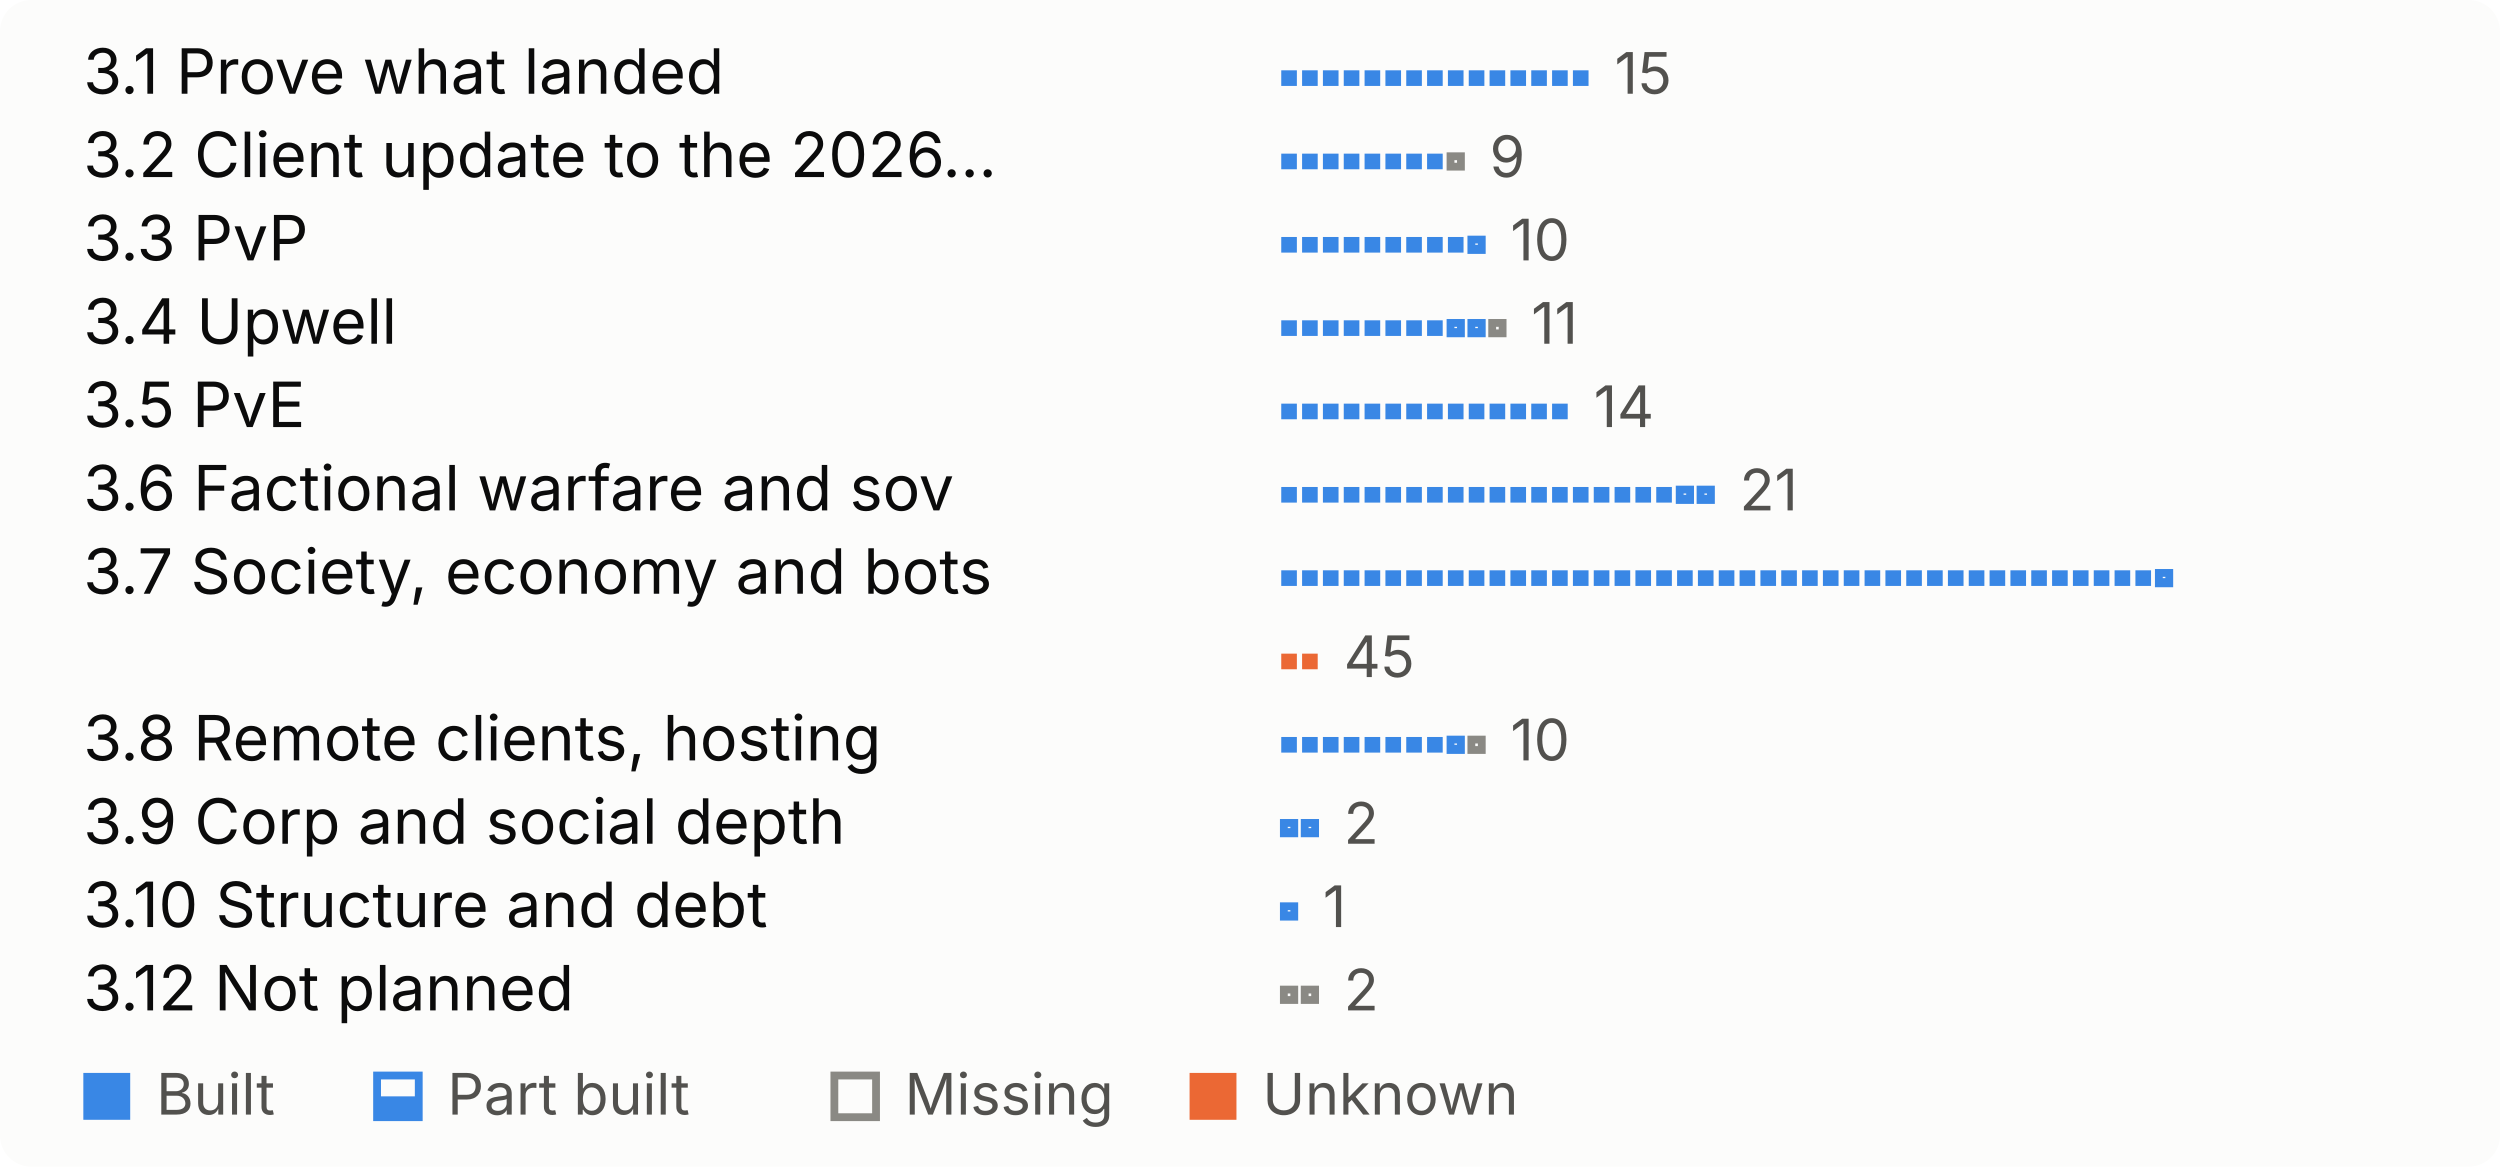
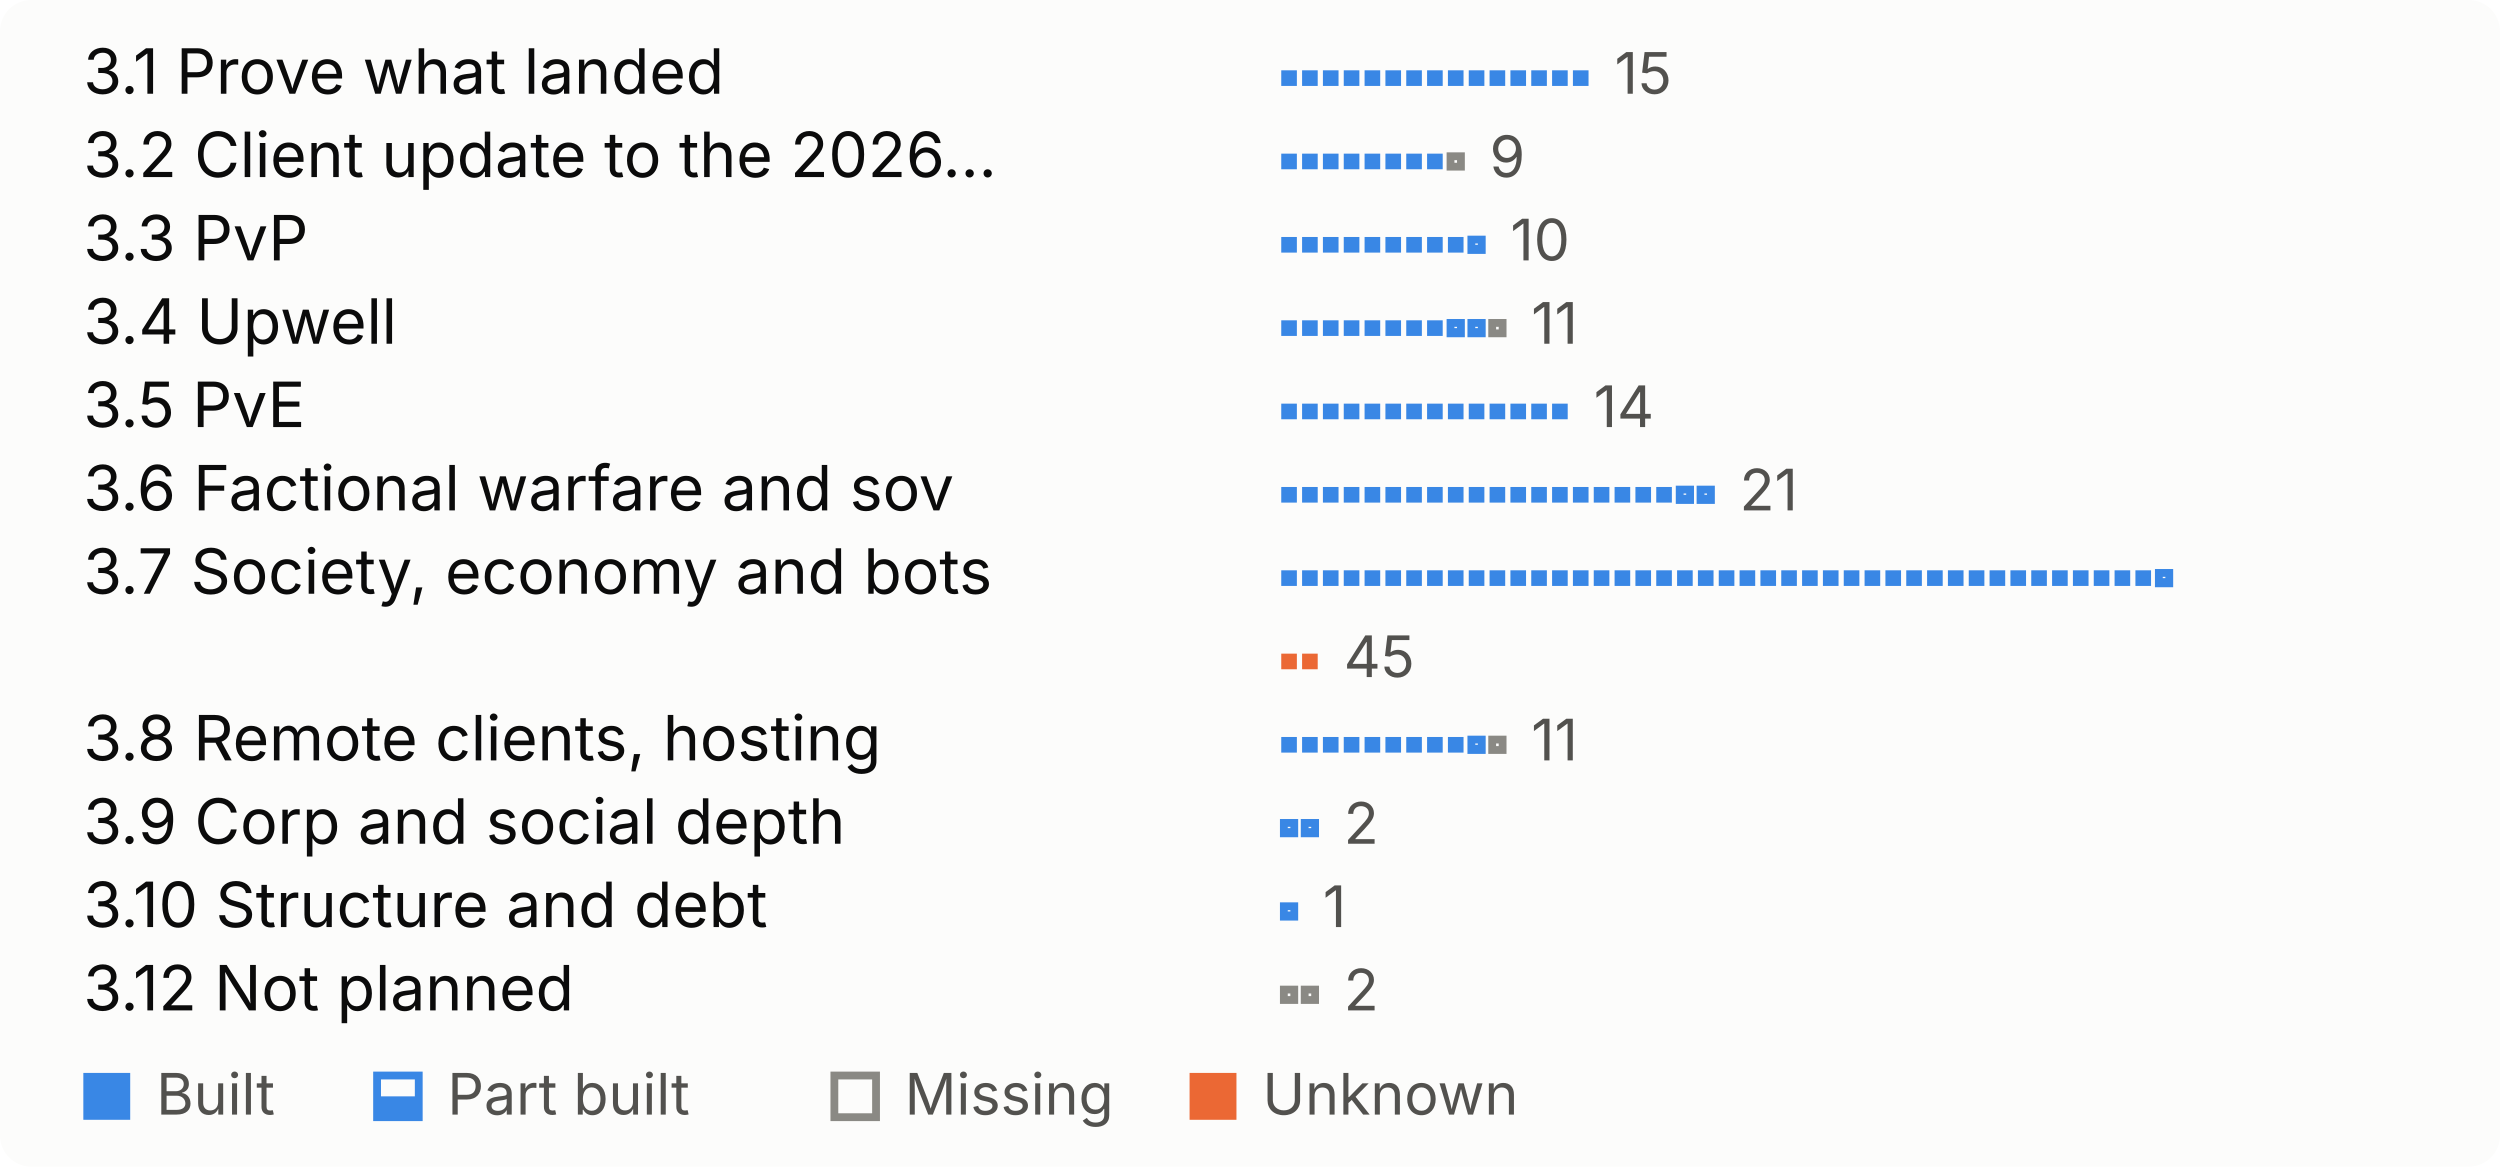
<svg xmlns="http://www.w3.org/2000/svg" width="480" height="224" viewBox="0 0 480 224" role="img" aria-label="What is left, by theme, one mark per open feature">
  <style>
.bg{fill:#fcfcfb}.t{fill:#0b0b0b}.s{fill:#52514e}.rule{fill:#e1e0d9}
.proved{fill:#184f95}.built{fill:#3987e5}.unknown{fill:#eb6834}
.part-o{fill:none;stroke:#3987e5;stroke-width:1.5}.part-f{fill:#3987e5}
.missing{fill:none;stroke:#8a8984;stroke-width:1.5}
.pass{fill:#184f95}.fail{fill:#eb6834}.none{fill:none;stroke:#8a8984;stroke-width:1.5}
@media (prefers-color-scheme:dark){
.bg{fill:#1a1a19}.t{fill:#f0efec}.s{fill:#c3c2b7}.rule{fill:#383835}
.proved{fill:#86b6ef}.built{fill:#3987e5}.unknown{fill:#d95926}
.part-o{stroke:#3987e5}.part-f{fill:#3987e5}
.missing{stroke:#8d8c85}
.pass{fill:#86b6ef}.fail{fill:#d95926}.none{stroke:#8d8c85}
}
text{font-family:system-ui,-apple-system,"Segoe UI",sans-serif;font-size:12px}
.big{font-size:26px;font-weight:600}.b{font-weight:600}.xs{font-size:11px}
</style>
  <rect width="480" height="224" rx="6" class="bg" />
  <text x="16.0" y="18.0" class="t">3.1 Prove what landed</text>
  <rect x="246.0" y="13.5" width="3" height="3" class="built" />
  <rect x="250.0" y="13.5" width="3" height="3" class="built" />
  <rect x="254.0" y="13.5" width="3" height="3" class="built" />
  <rect x="258.0" y="13.5" width="3" height="3" class="built" />
  <rect x="262.0" y="13.5" width="3" height="3" class="built" />
  <rect x="266.0" y="13.5" width="3" height="3" class="built" />
  <rect x="270.0" y="13.5" width="3" height="3" class="built" />
  <rect x="274.0" y="13.5" width="3" height="3" class="built" />
  <rect x="278.0" y="13.5" width="3" height="3" class="built" />
  <rect x="282.0" y="13.5" width="3" height="3" class="built" />
  <rect x="286.0" y="13.5" width="3" height="3" class="built" />
  <rect x="290.0" y="13.5" width="3" height="3" class="built" />
  <rect x="294.0" y="13.5" width="3" height="3" class="built" />
  <rect x="298.0" y="13.5" width="3" height="3" class="built" />
  <rect x="302.0" y="13.5" width="3" height="3" class="built" />
  <text x="310.0" y="18.0" class="s xs">15</text>
  <text x="16.0" y="34.0" class="t">3.2 Client update to the 2026…</text>
  <rect x="246.0" y="29.5" width="3" height="3" class="built" />
  <rect x="250.0" y="29.5" width="3" height="3" class="built" />
  <rect x="254.0" y="29.5" width="3" height="3" class="built" />
  <rect x="258.0" y="29.5" width="3" height="3" class="built" />
  <rect x="262.0" y="29.5" width="3" height="3" class="built" />
  <rect x="266.0" y="29.5" width="3" height="3" class="built" />
  <rect x="270.0" y="29.5" width="3" height="3" class="built" />
  <rect x="274.0" y="29.5" width="3" height="3" class="built" />
  <rect x="278.5" y="30.0" width="2" height="2" fill="none" class="missing" />
  <text x="286.0" y="34.0" class="s xs">9</text>
  <text x="16.0" y="50.0" class="t">3.3 PvP</text>
  <rect x="246.0" y="45.5" width="3" height="3" class="built" />
  <rect x="250.0" y="45.5" width="3" height="3" class="built" />
  <rect x="254.0" y="45.5" width="3" height="3" class="built" />
  <rect x="258.0" y="45.5" width="3" height="3" class="built" />
  <rect x="262.0" y="45.5" width="3" height="3" class="built" />
  <rect x="266.0" y="45.5" width="3" height="3" class="built" />
  <rect x="270.0" y="45.5" width="3" height="3" class="built" />
  <rect x="274.0" y="45.5" width="3" height="3" class="built" />
  <rect x="278.0" y="45.5" width="3" height="3" class="built" />
  <rect x="282.5" y="46.0" width="2" height="2" fill="none" class="part-o" />
  <rect x="282.0" y="47.0" width="3" height="1.5" class="part-f" />
  <text x="290.0" y="50.0" class="s xs">10</text>
  <text x="16.0" y="66.0" class="t">3.4 Upwell</text>
  <rect x="246.0" y="61.5" width="3" height="3" class="built" />
  <rect x="250.0" y="61.5" width="3" height="3" class="built" />
  <rect x="254.0" y="61.5" width="3" height="3" class="built" />
  <rect x="258.0" y="61.5" width="3" height="3" class="built" />
  <rect x="262.0" y="61.5" width="3" height="3" class="built" />
  <rect x="266.0" y="61.5" width="3" height="3" class="built" />
  <rect x="270.0" y="61.5" width="3" height="3" class="built" />
  <rect x="274.0" y="61.5" width="3" height="3" class="built" />
  <rect x="278.5" y="62.0" width="2" height="2" fill="none" class="part-o" />
  <rect x="278.0" y="63.0" width="3" height="1.5" class="part-f" />
  <rect x="282.5" y="62.0" width="2" height="2" fill="none" class="part-o" />
  <rect x="282.0" y="63.0" width="3" height="1.5" class="part-f" />
  <rect x="286.5" y="62.0" width="2" height="2" fill="none" class="missing" />
  <text x="294.0" y="66.0" class="s xs">11</text>
  <text x="16.0" y="82.0" class="t">3.5 PvE</text>
  <rect x="246.0" y="77.5" width="3" height="3" class="built" />
  <rect x="250.0" y="77.5" width="3" height="3" class="built" />
  <rect x="254.0" y="77.5" width="3" height="3" class="built" />
  <rect x="258.0" y="77.5" width="3" height="3" class="built" />
  <rect x="262.0" y="77.5" width="3" height="3" class="built" />
  <rect x="266.0" y="77.5" width="3" height="3" class="built" />
  <rect x="270.0" y="77.5" width="3" height="3" class="built" />
  <rect x="274.0" y="77.5" width="3" height="3" class="built" />
  <rect x="278.0" y="77.5" width="3" height="3" class="built" />
  <rect x="282.0" y="77.5" width="3" height="3" class="built" />
  <rect x="286.0" y="77.5" width="3" height="3" class="built" />
  <rect x="290.0" y="77.5" width="3" height="3" class="built" />
  <rect x="294.0" y="77.5" width="3" height="3" class="built" />
  <rect x="298.0" y="77.5" width="3" height="3" class="built" />
  <text x="306.0" y="82.0" class="s xs">14</text>
  <text x="16.0" y="98.0" class="t">3.6 Factional warfare and sov</text>
  <rect x="246.0" y="93.5" width="3" height="3" class="built" />
  <rect x="250.0" y="93.5" width="3" height="3" class="built" />
  <rect x="254.0" y="93.5" width="3" height="3" class="built" />
  <rect x="258.0" y="93.5" width="3" height="3" class="built" />
  <rect x="262.0" y="93.5" width="3" height="3" class="built" />
  <rect x="266.0" y="93.5" width="3" height="3" class="built" />
  <rect x="270.0" y="93.5" width="3" height="3" class="built" />
  <rect x="274.0" y="93.5" width="3" height="3" class="built" />
  <rect x="278.0" y="93.5" width="3" height="3" class="built" />
  <rect x="282.0" y="93.5" width="3" height="3" class="built" />
  <rect x="286.0" y="93.5" width="3" height="3" class="built" />
  <rect x="290.0" y="93.5" width="3" height="3" class="built" />
  <rect x="294.0" y="93.5" width="3" height="3" class="built" />
  <rect x="298.0" y="93.5" width="3" height="3" class="built" />
  <rect x="302.0" y="93.5" width="3" height="3" class="built" />
  <rect x="306.0" y="93.5" width="3" height="3" class="built" />
  <rect x="310.0" y="93.5" width="3" height="3" class="built" />
  <rect x="314.0" y="93.5" width="3" height="3" class="built" />
  <rect x="318.0" y="93.5" width="3" height="3" class="built" />
  <rect x="322.5" y="94.0" width="2" height="2" fill="none" class="part-o" />
  <rect x="322.0" y="95.0" width="3" height="1.5" class="part-f" />
  <rect x="326.5" y="94.0" width="2" height="2" fill="none" class="part-o" />
  <rect x="326.0" y="95.0" width="3" height="1.5" class="part-f" />
  <text x="334.0" y="98.0" class="s xs">21</text>
  <text x="16.0" y="114.0" class="t">3.7 Society, economy and bots</text>
  <rect x="246.0" y="109.5" width="3" height="3" class="built" />
  <rect x="250.0" y="109.5" width="3" height="3" class="built" />
  <rect x="254.0" y="109.5" width="3" height="3" class="built" />
  <rect x="258.0" y="109.5" width="3" height="3" class="built" />
  <rect x="262.0" y="109.5" width="3" height="3" class="built" />
  <rect x="266.0" y="109.5" width="3" height="3" class="built" />
  <rect x="270.0" y="109.5" width="3" height="3" class="built" />
  <rect x="274.0" y="109.5" width="3" height="3" class="built" />
  <rect x="278.0" y="109.5" width="3" height="3" class="built" />
  <rect x="282.0" y="109.5" width="3" height="3" class="built" />
  <rect x="286.0" y="109.5" width="3" height="3" class="built" />
  <rect x="290.0" y="109.5" width="3" height="3" class="built" />
  <rect x="294.0" y="109.5" width="3" height="3" class="built" />
  <rect x="298.0" y="109.5" width="3" height="3" class="built" />
  <rect x="302.0" y="109.5" width="3" height="3" class="built" />
  <rect x="306.0" y="109.5" width="3" height="3" class="built" />
  <rect x="310.0" y="109.5" width="3" height="3" class="built" />
  <rect x="314.0" y="109.5" width="3" height="3" class="built" />
  <rect x="318.0" y="109.5" width="3" height="3" class="built" />
  <rect x="322.0" y="109.5" width="3" height="3" class="built" />
  <rect x="326.0" y="109.5" width="3" height="3" class="built" />
  <rect x="330.0" y="109.5" width="3" height="3" class="built" />
  <rect x="334.0" y="109.5" width="3" height="3" class="built" />
  <rect x="338.0" y="109.5" width="3" height="3" class="built" />
  <rect x="342.0" y="109.5" width="3" height="3" class="built" />
  <rect x="346.0" y="109.5" width="3" height="3" class="built" />
  <rect x="350.0" y="109.5" width="3" height="3" class="built" />
  <rect x="354.0" y="109.5" width="3" height="3" class="built" />
  <rect x="358.0" y="109.5" width="3" height="3" class="built" />
  <rect x="362.0" y="109.5" width="3" height="3" class="built" />
  <rect x="366.0" y="109.5" width="3" height="3" class="built" />
  <rect x="370.0" y="109.5" width="3" height="3" class="built" />
  <rect x="374.0" y="109.5" width="3" height="3" class="built" />
  <rect x="378.0" y="109.5" width="3" height="3" class="built" />
  <rect x="382.0" y="109.5" width="3" height="3" class="built" />
  <rect x="386.0" y="109.5" width="3" height="3" class="built" />
  <rect x="390.0" y="109.5" width="3" height="3" class="built" />
  <rect x="394.0" y="109.5" width="3" height="3" class="built" />
  <rect x="398.0" y="109.5" width="3" height="3" class="built" />
  <rect x="402.0" y="109.5" width="3" height="3" class="built" />
  <rect x="406.0" y="109.5" width="3" height="3" class="built" />
  <rect x="410.0" y="109.5" width="3" height="3" class="built" />
  <rect x="414.5" y="110.0" width="2" height="2" fill="none" class="part-o" />
  <rect x="414.0" y="111.0" width="3" height="1.5" class="part-f" />
  <rect x="246.0" y="125.5" width="3" height="3" class="unknown" />
  <rect x="250.0" y="125.5" width="3" height="3" class="unknown" />
  <text x="258.0" y="130.0" class="s xs">45</text>
  <text x="16.0" y="146.0" class="t">3.8 Remote clients, hosting</text>
  <rect x="246.0" y="141.5" width="3" height="3" class="built" />
  <rect x="250.0" y="141.5" width="3" height="3" class="built" />
  <rect x="254.0" y="141.5" width="3" height="3" class="built" />
  <rect x="258.0" y="141.5" width="3" height="3" class="built" />
  <rect x="262.0" y="141.5" width="3" height="3" class="built" />
  <rect x="266.0" y="141.5" width="3" height="3" class="built" />
  <rect x="270.0" y="141.5" width="3" height="3" class="built" />
  <rect x="274.0" y="141.5" width="3" height="3" class="built" />
-   <rect x="278.5" y="142.0" width="2" height="2" fill="none" class="part-o" />
-   <rect x="278.0" y="143.0" width="3" height="1.5" class="part-f" />
-   <rect x="282.5" y="142.0" width="2" height="2" fill="none" class="missing" />
-   <text x="290.0" y="146.0" class="s xs">10</text>
+   <rect x="278.0" y="141.5" width="3" height="3" class="built" />
+   <rect x="282.5" y="142.0" width="2" height="2" fill="none" class="part-o" />
+   <rect x="282.0" y="143.0" width="3" height="1.5" class="part-f" />
+   <rect x="286.5" y="142.0" width="2" height="2" fill="none" class="missing" />
+   <text x="294.0" y="146.0" class="s xs">11</text>
  <text x="16.0" y="162.0" class="t">3.9 Corp and social depth</text>
  <rect x="246.5" y="158.0" width="2" height="2" fill="none" class="part-o" />
  <rect x="246.0" y="159.0" width="3" height="1.5" class="part-f" />
  <rect x="250.5" y="158.0" width="2" height="2" fill="none" class="part-o" />
  <rect x="250.0" y="159.0" width="3" height="1.5" class="part-f" />
  <text x="258.0" y="162.0" class="s xs">2</text>
  <text x="16.0" y="178.0" class="t">3.10 Structure and debt</text>
  <rect x="246.5" y="174.0" width="2" height="2" fill="none" class="part-o" />
  <rect x="246.0" y="175.0" width="3" height="1.5" class="part-f" />
  <text x="254.0" y="178.0" class="s xs">1</text>
  <text x="16.0" y="194.0" class="t">3.12 Not planned</text>
  <rect x="246.5" y="190.0" width="2" height="2" fill="none" class="missing" />
  <rect x="250.5" y="190.0" width="2" height="2" fill="none" class="missing" />
  <text x="258.0" y="194.0" class="s xs">2</text>
  <rect x="16.0" y="206.0" width="9" height="9" class="built" />
  <text x="30.0" y="214.0" class="s xs">Built</text>
  <rect x="72.4" y="206.5" width="8" height="8" fill="none" class="part-o" />
  <rect x="71.9" y="210.5" width="9" height="4.5" class="part-f" />
  <text x="85.9" y="214.0" class="s xs">Part built</text>
  <rect x="160.2" y="206.5" width="8" height="8" fill="none" class="missing" />
  <text x="173.7" y="214.0" class="s xs">Missing</text>
  <rect x="228.4" y="206.0" width="9" height="9" class="unknown" />
  <text x="242.4" y="214.0" class="s xs">Unknown</text>
</svg>
